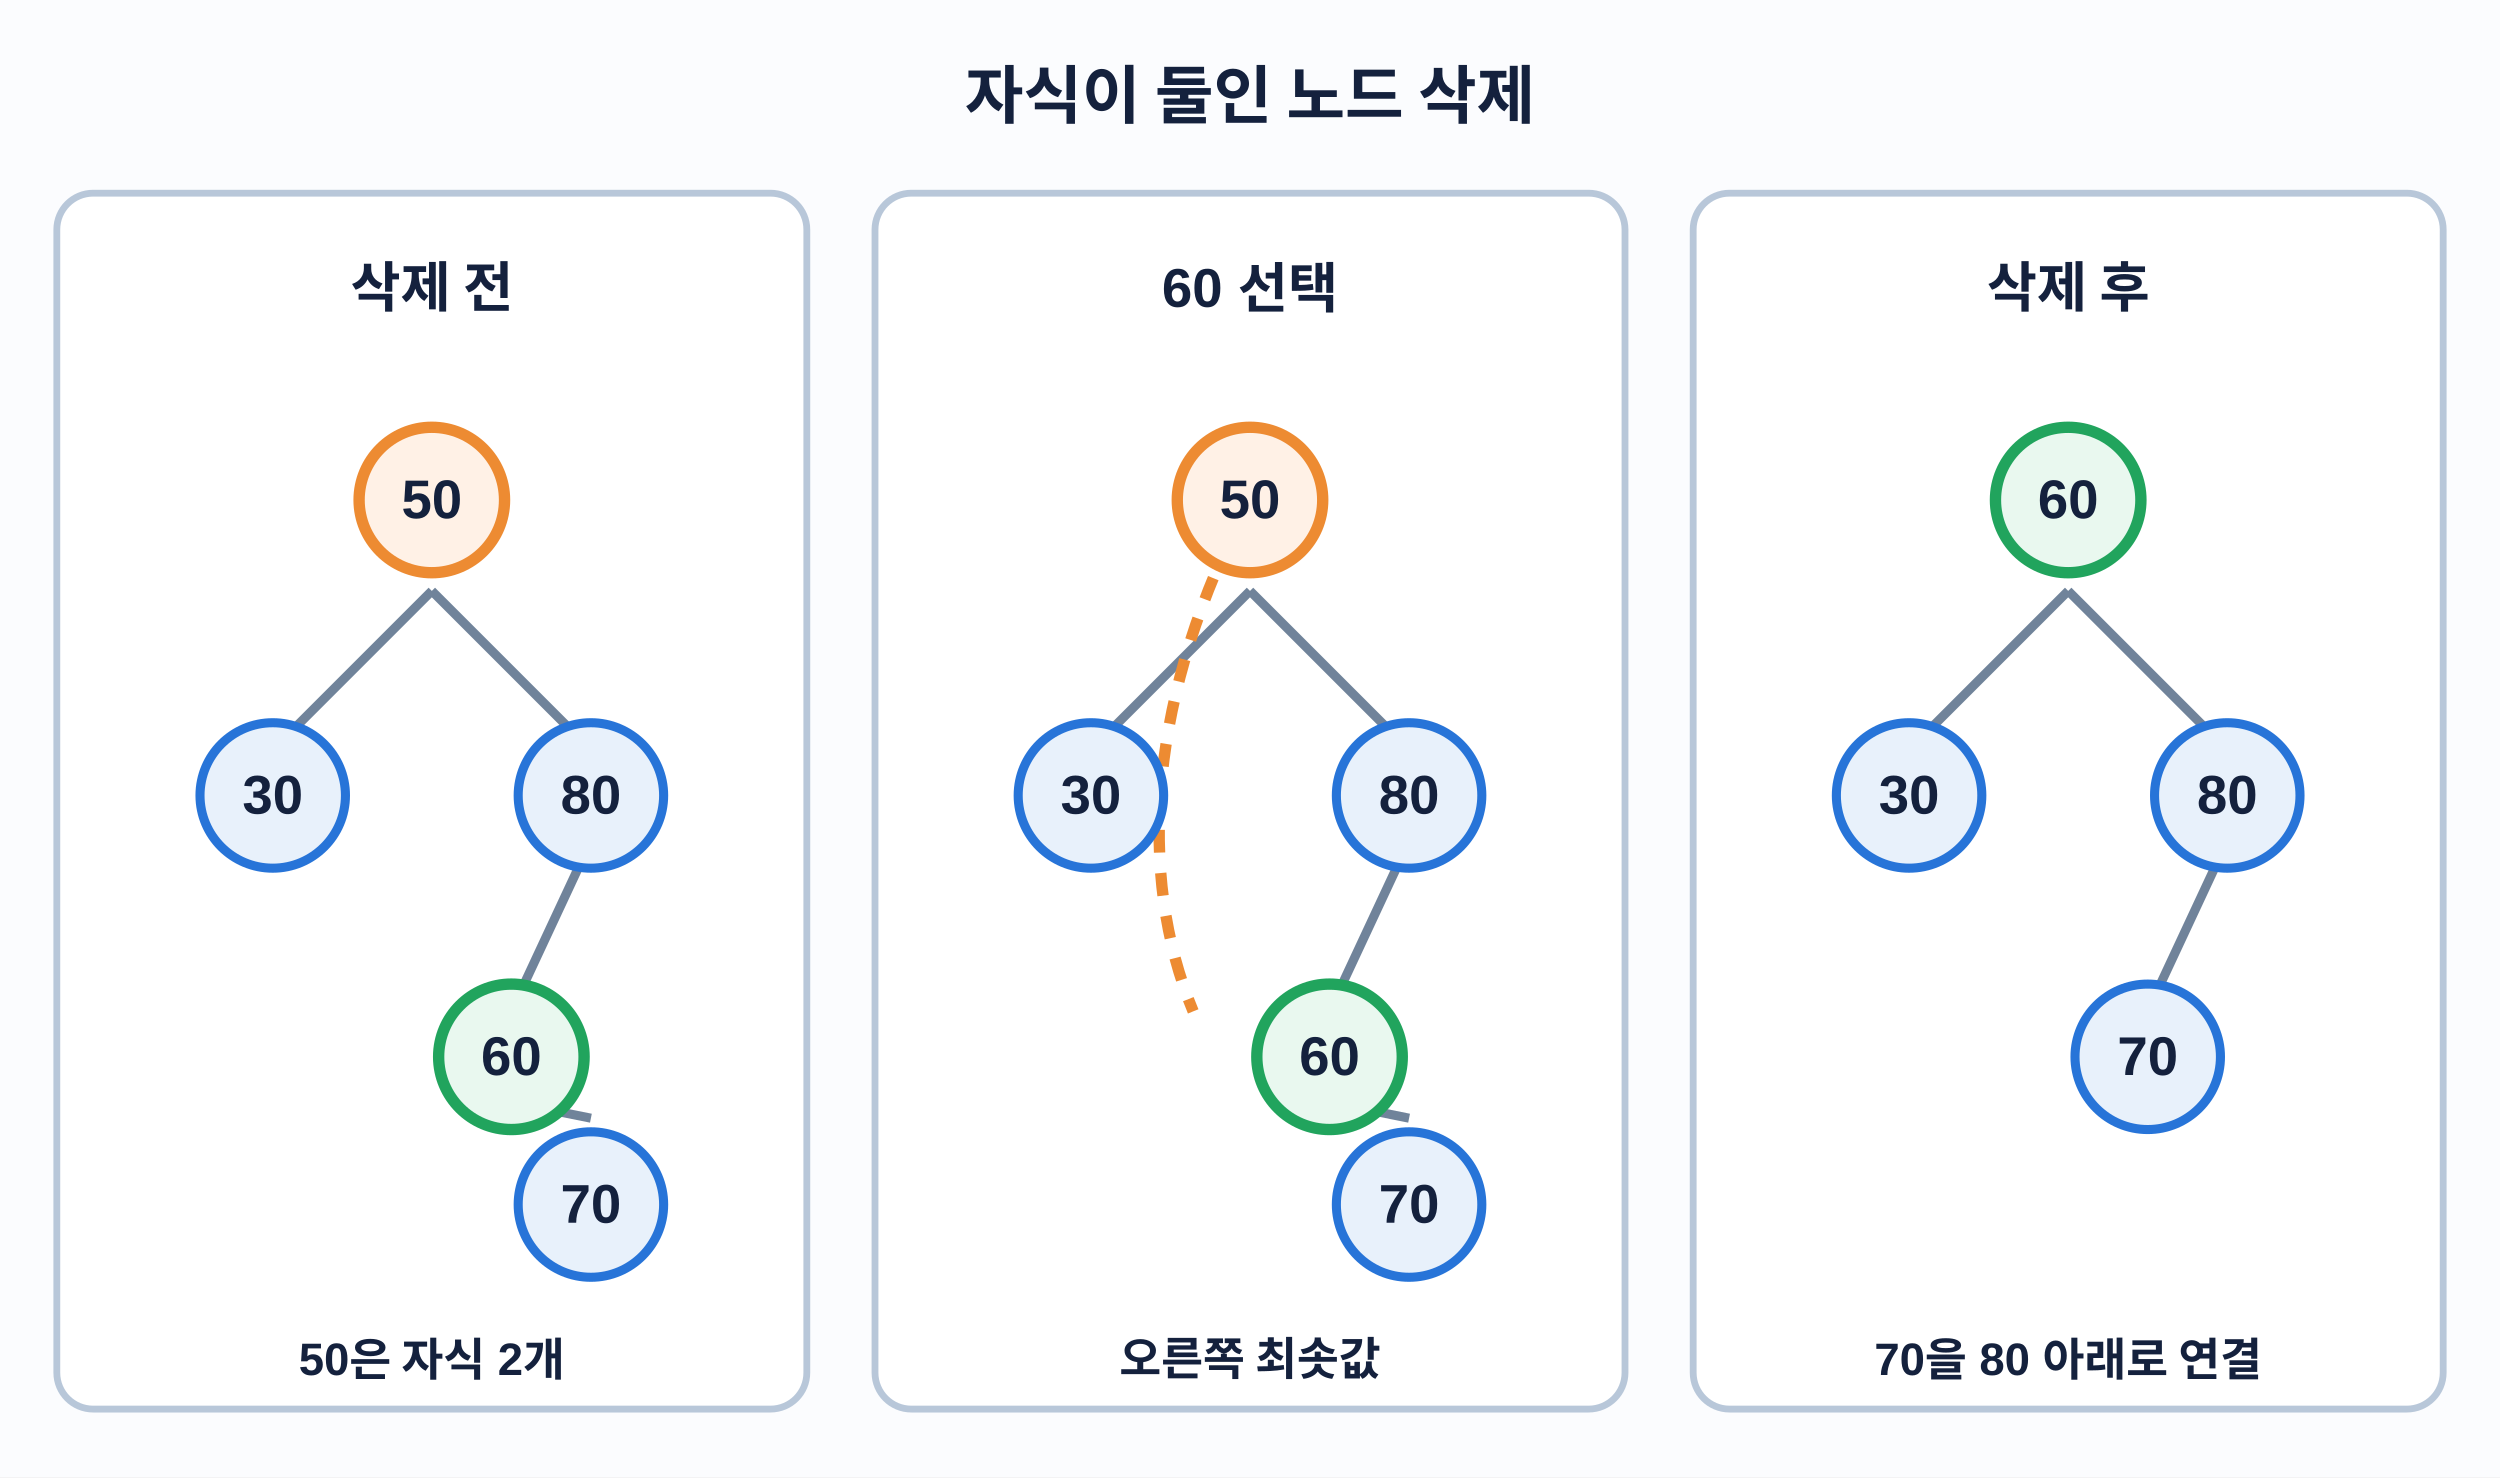
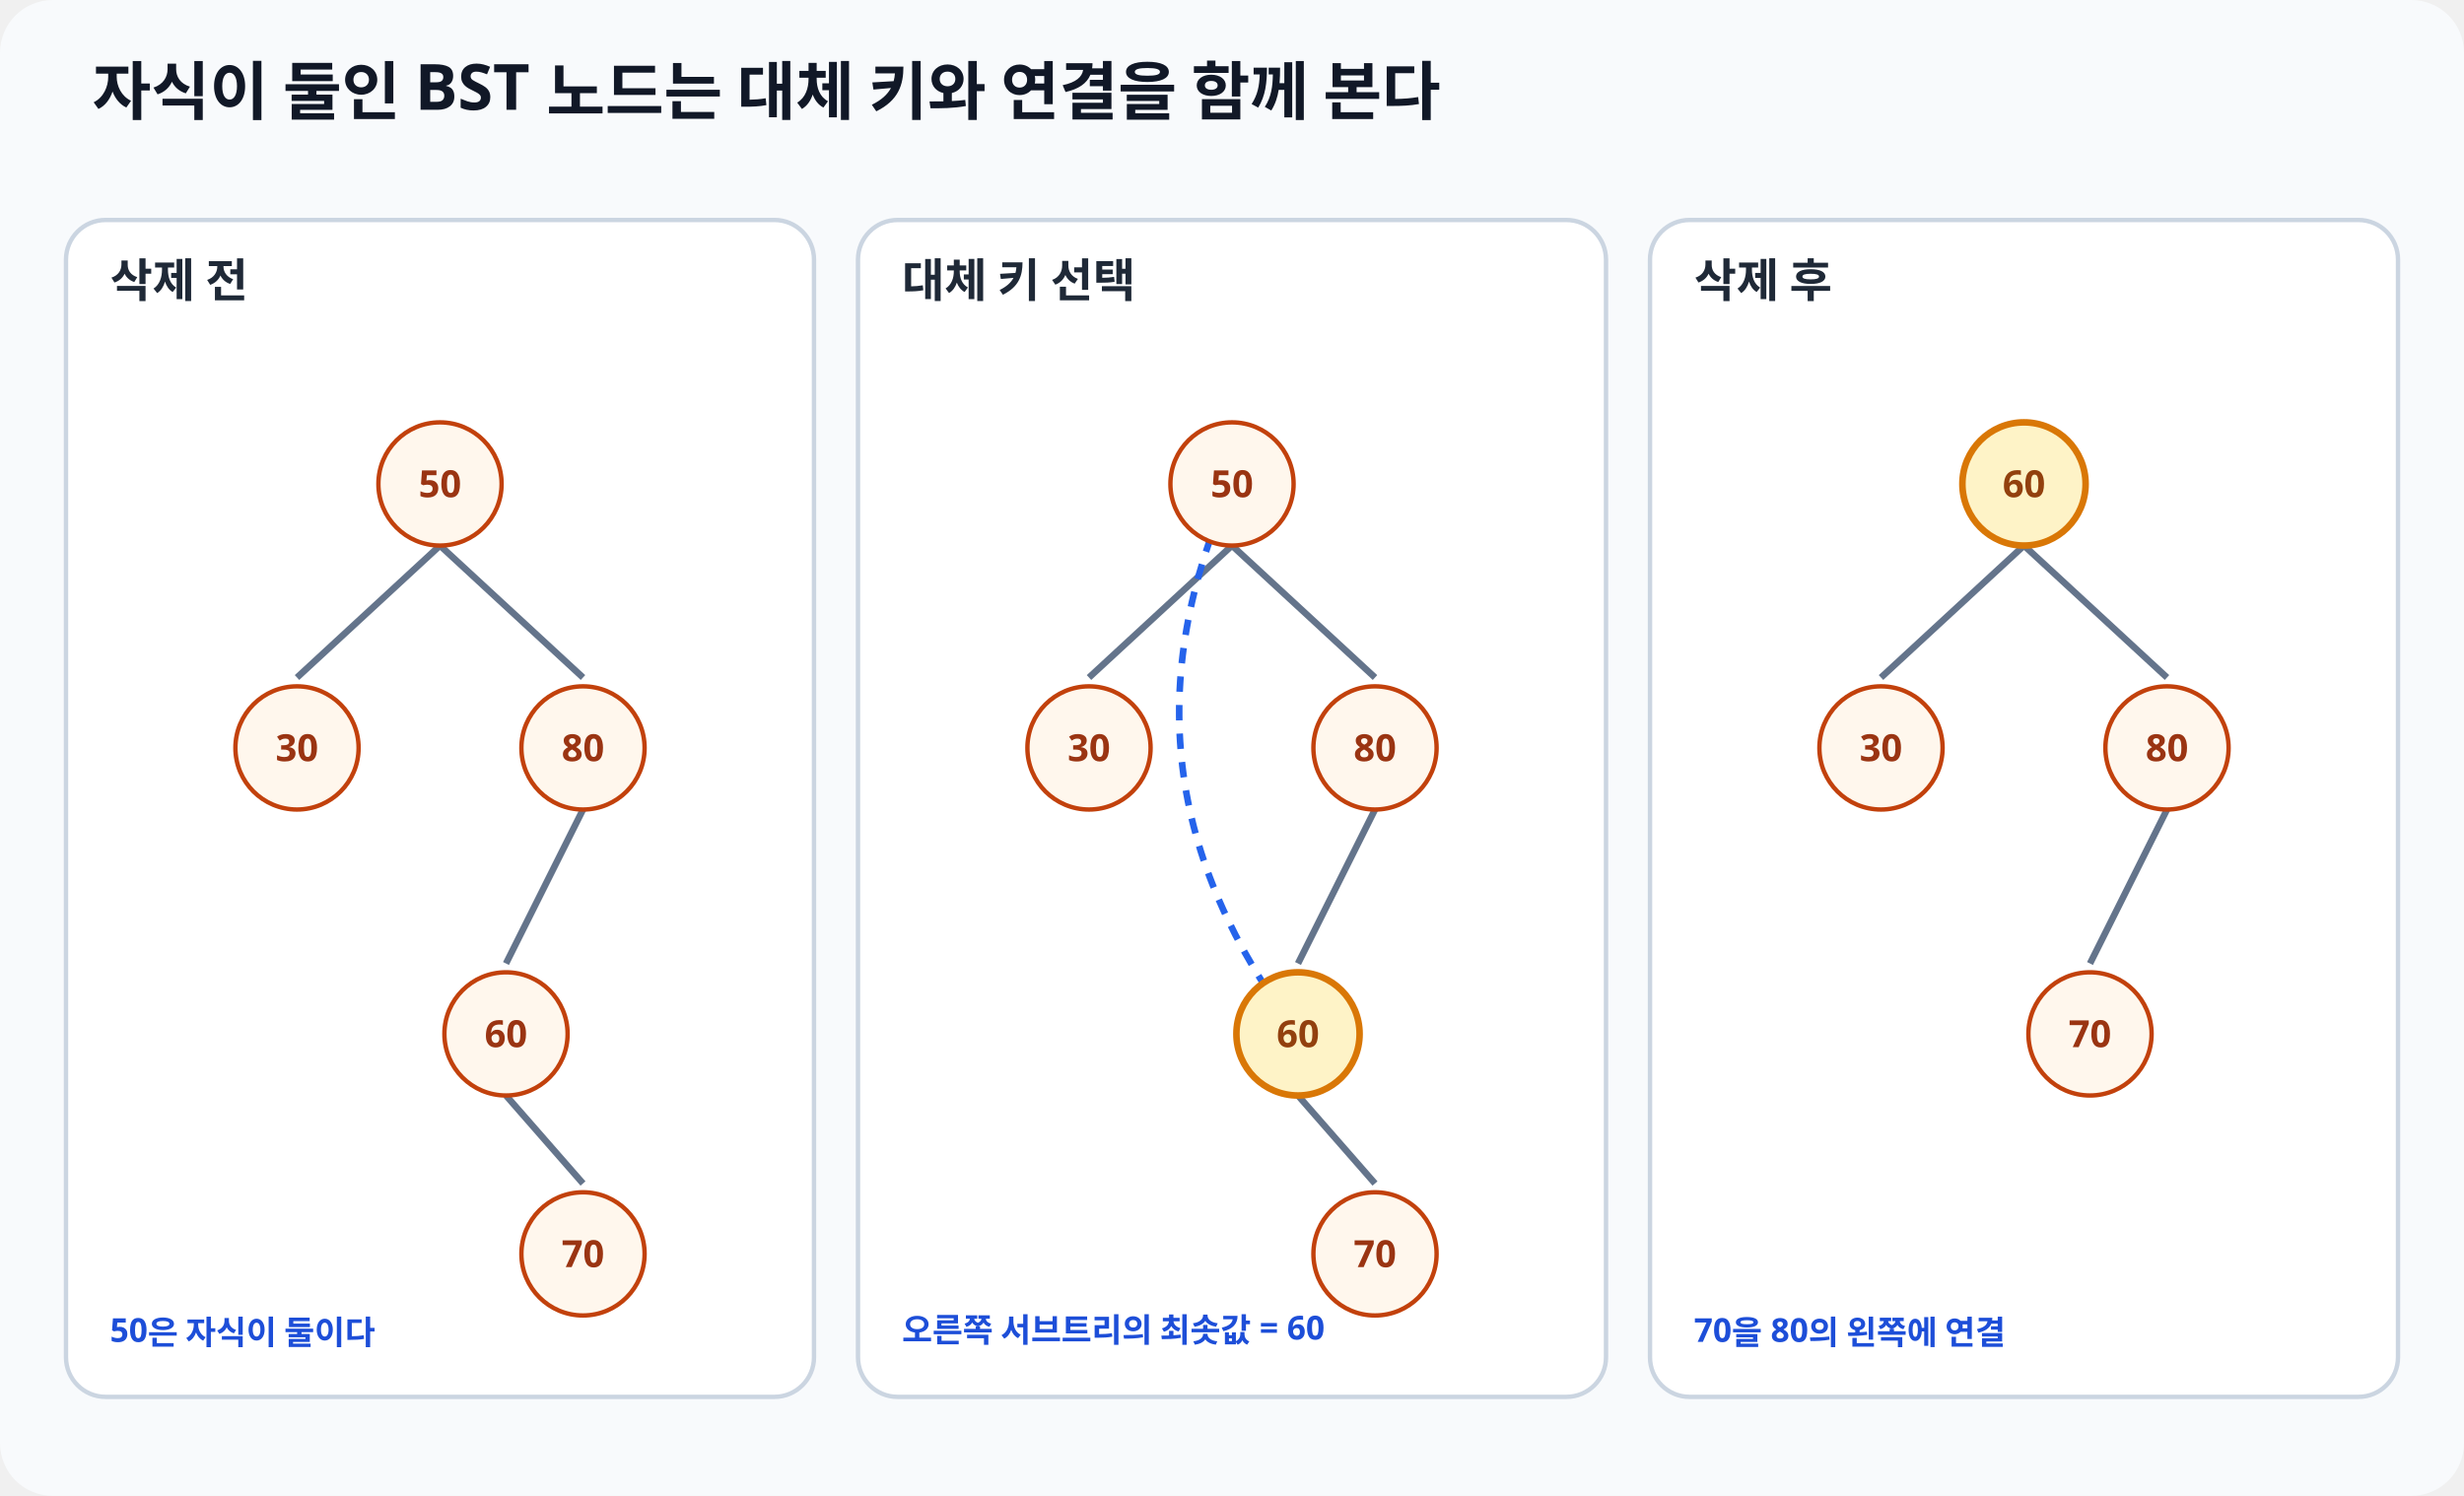
- <svg xmlns="http://www.w3.org/2000/svg" width="1100" height="650" viewBox="0 0 1100 650" role="img" aria-labelledby="title desc">
-   <style>
-     text { font-family: Arial, 'Malgun Gothic', sans-serif; fill: #14213d; }
-     .panel { fill: #ffffff; stroke: #b8c7d9; stroke-width: 3; }
-     .title { font-size: 28px; font-weight: 700; }
-     .panel-title { font-size: 24px; font-weight: 700; }
-     .caption { font-size: 20px; font-weight: 700; }
-     .node { fill: #e8f1fb; stroke: #2774d8; stroke-width: 4; }
-     .target { fill: #fff1e6; stroke: #ed8b32; stroke-width: 5; }
-     .replace { fill: #e9f8ef; stroke: #21a45d; stroke-width: 5; }
-     .edge { stroke: #70839a; stroke-width: 4; fill: none; }
-     .dashed { stroke: #ed8b32; stroke-width: 5; stroke-dasharray: 10 9; fill: none; }
-   </style>
-   <rect width="1100" height="650" fill="#fbfcfe" />
-   <text x="550" y="52" text-anchor="middle" class="title">자식이 둘인 노드 삭제</text>
-   <rect x="25" y="85" width="330" height="535" rx="16" class="panel" />
-   <rect x="385" y="85" width="330" height="535" rx="16" class="panel" />
-   <rect x="745" y="85" width="330" height="535" rx="16" class="panel" />
-   <text x="190" y="135" text-anchor="middle" class="panel-title">삭제 전</text>
-   <path d="M190 260 L120 330 M190 260 L260 330 M260 370 L225 445 M225 485 L260 492" class="edge" />
-   <circle cx="190" cy="220" r="32" class="target" />
-   <text x="190" y="228" text-anchor="middle" class="panel-title">50</text>
-   <circle cx="120" cy="350" r="32" class="node" />
-   <text x="120" y="358" text-anchor="middle" class="panel-title">30</text>
-   <circle cx="260" cy="350" r="32" class="node" />
-   <text x="260" y="358" text-anchor="middle" class="panel-title">80</text>
-   <circle cx="225" cy="465" r="32" class="replace" />
-   <text x="225" y="473" text-anchor="middle" class="panel-title">60</text>
-   <circle cx="260" cy="530" r="32" class="node" />
-   <text x="260" y="538" text-anchor="middle" class="panel-title">70</text>
-   <text x="190" y="605" text-anchor="middle" class="caption">50은 자식 2개</text>
-   <text x="550" y="135" text-anchor="middle" class="panel-title">60 선택</text>
-   <path d="M550 260 L480 330 M550 260 L620 330 M620 370 L585 445 M585 485 L620 492" class="edge" />
-   <path d="M550 220 C505 305 500 385 525 445" class="dashed" />
-   <circle cx="550" cy="220" r="32" class="target" />
-   <text x="550" y="228" text-anchor="middle" class="panel-title">50</text>
-   <circle cx="480" cy="350" r="32" class="node" />
-   <text x="480" y="358" text-anchor="middle" class="panel-title">30</text>
-   <circle cx="620" cy="350" r="32" class="node" />
-   <text x="620" y="358" text-anchor="middle" class="panel-title">80</text>
-   <circle cx="585" cy="465" r="32" class="replace" />
-   <text x="585" y="473" text-anchor="middle" class="panel-title">60</text>
-   <circle cx="620" cy="530" r="32" class="node" />
-   <text x="620" y="538" text-anchor="middle" class="panel-title">70</text>
-   <text x="550" y="605" text-anchor="middle" class="caption" fill="#168048">오른쪽 최솟값</text>
-   <text x="910" y="135" text-anchor="middle" class="panel-title">삭제 후</text>
-   <path d="M910 260 L840 330 M910 260 L980 330 M980 370 L945 445" class="edge" />
-   <circle cx="910" cy="220" r="32" class="replace" />
-   <text x="910" y="228" text-anchor="middle" class="panel-title">60</text>
-   <circle cx="840" cy="350" r="32" class="node" />
-   <text x="840" y="358" text-anchor="middle" class="panel-title">30</text>
-   <circle cx="980" cy="350" r="32" class="node" />
-   <text x="980" y="358" text-anchor="middle" class="panel-title">80</text>
-   <circle cx="945" cy="465" r="32" class="node" />
-   <text x="945" y="473" text-anchor="middle" class="panel-title">70</text>
-   <text x="910" y="605" text-anchor="middle" class="caption">70을 80 아래로 연결</text>
+ <svg xmlns="http://www.w3.org/2000/svg" viewBox="0 0 1120 680" role="img" aria-labelledby="title desc">
+   <defs>
+     <style>
+       .bg { fill: #f8fafc; }
+       .panel { fill: #ffffff; stroke: #cbd5e1; stroke-width: 2; }
+       .title { font: 700 29px sans-serif; fill: #111827; }
+       .panel-title { font: 700 21px sans-serif; fill: #1f2937; }
+       .text { font: 500 16px sans-serif; fill: #475569; }
+       .small { font: 500 14px sans-serif; fill: #64748b; }
+       .result { font: 600 15px sans-serif; fill: #1d4ed8; }
+       .node { fill: #fff7ed; stroke: #c2410c; stroke-width: 2; }
+       .node-text { font: 700 17px sans-serif; fill: #9a3412; text-anchor: middle; dominant-baseline: middle; }
+       .line { stroke: #64748b; stroke-width: 3; fill: none; }
+       .pick { fill: #fef3c7; stroke: #d97706; stroke-width: 3; }
+       .pick-text { font: 700 17px sans-serif; fill: #92400e; text-anchor: middle; dominant-baseline: middle; }
+       .path { stroke: #2563eb; stroke-width: 3; stroke-dasharray: 7 6; fill: none; }
+     </style>
+   </defs>
+   <rect class="bg" width="1120" height="680" rx="24" />
+   <text class="title" x="42" y="52">자식이 둘인 BST 노드는 대체 키와 연결을 함께 본다</text>
+   <g transform="translate(30 100)">
+     <rect class="panel" width="340" height="535" rx="18" />
+     <text class="panel-title" x="20" y="35">삭제 전</text>
+     <path class="line" d="M170 148 L105 208 M170 148 L235 208 M235 268 L200 338 M200 398 L235 438" />
+     <circle class="node" cx="170" cy="120" r="28" />
+     <circle class="node" cx="105" cy="240" r="28" />
+     <circle class="node" cx="235" cy="240" r="28" />
+     <circle class="node" cx="200" cy="370" r="28" />
+     <circle class="node" cx="235" cy="470" r="28" />
+     <text class="node-text" x="170" y="120">50</text>
+     <text class="node-text" x="105" y="240">30</text>
+     <text class="node-text" x="235" y="240">80</text>
+     <text class="node-text" x="200" y="370">60</text>
+     <text class="node-text" x="235" y="470">70</text>
+     <text class="result" x="20" y="510">50은 자식이 둘이다</text>
+   </g>
+   <g transform="translate(390 100)">
+     <rect class="panel" width="340" height="535" rx="18" />
+     <text class="panel-title" x="20" y="35">대체 키 선택</text>
+     <path class="line" d="M170 148 L105 208 M170 148 L235 208 M235 268 L200 338 M200 398 L235 438" />
+     <path class="path" d="M170 120 C130 210 140 290 200 370" />
+     <circle class="node" cx="170" cy="120" r="28" />
+     <circle class="node" cx="105" cy="240" r="28" />
+     <circle class="node" cx="235" cy="240" r="28" />
+     <circle class="pick" cx="200" cy="370" r="28" />
+     <circle class="node" cx="235" cy="470" r="28" />
+     <text class="node-text" x="170" y="120">50</text>
+     <text class="node-text" x="105" y="240">30</text>
+     <text class="node-text" x="235" y="240">80</text>
+     <text class="pick-text" x="200" y="370">60</text>
+     <text class="node-text" x="235" y="470">70</text>
+     <text class="result" x="20" y="510">오른쪽 서브트리의 최솟값 = 60</text>
+   </g>
+   <g transform="translate(750 100)">
+     <rect class="panel" width="340" height="535" rx="18" />
+     <text class="panel-title" x="20" y="35">삭제 후</text>
+     <path class="line" d="M170 148 L105 208 M170 148 L235 208 M235 268 L200 338" />
+     <circle class="pick" cx="170" cy="120" r="28" />
+     <circle class="node" cx="105" cy="240" r="28" />
+     <circle class="node" cx="235" cy="240" r="28" />
+     <circle class="node" cx="200" cy="370" r="28" />
+     <text class="pick-text" x="170" y="120">60</text>
+     <text class="node-text" x="105" y="240">30</text>
+     <text class="node-text" x="235" y="240">80</text>
+     <text class="node-text" x="200" y="370">70</text>
+     <text class="result" x="20" y="510">70을 80의 왼쪽에 연결</text>
+   </g>
</svg>
